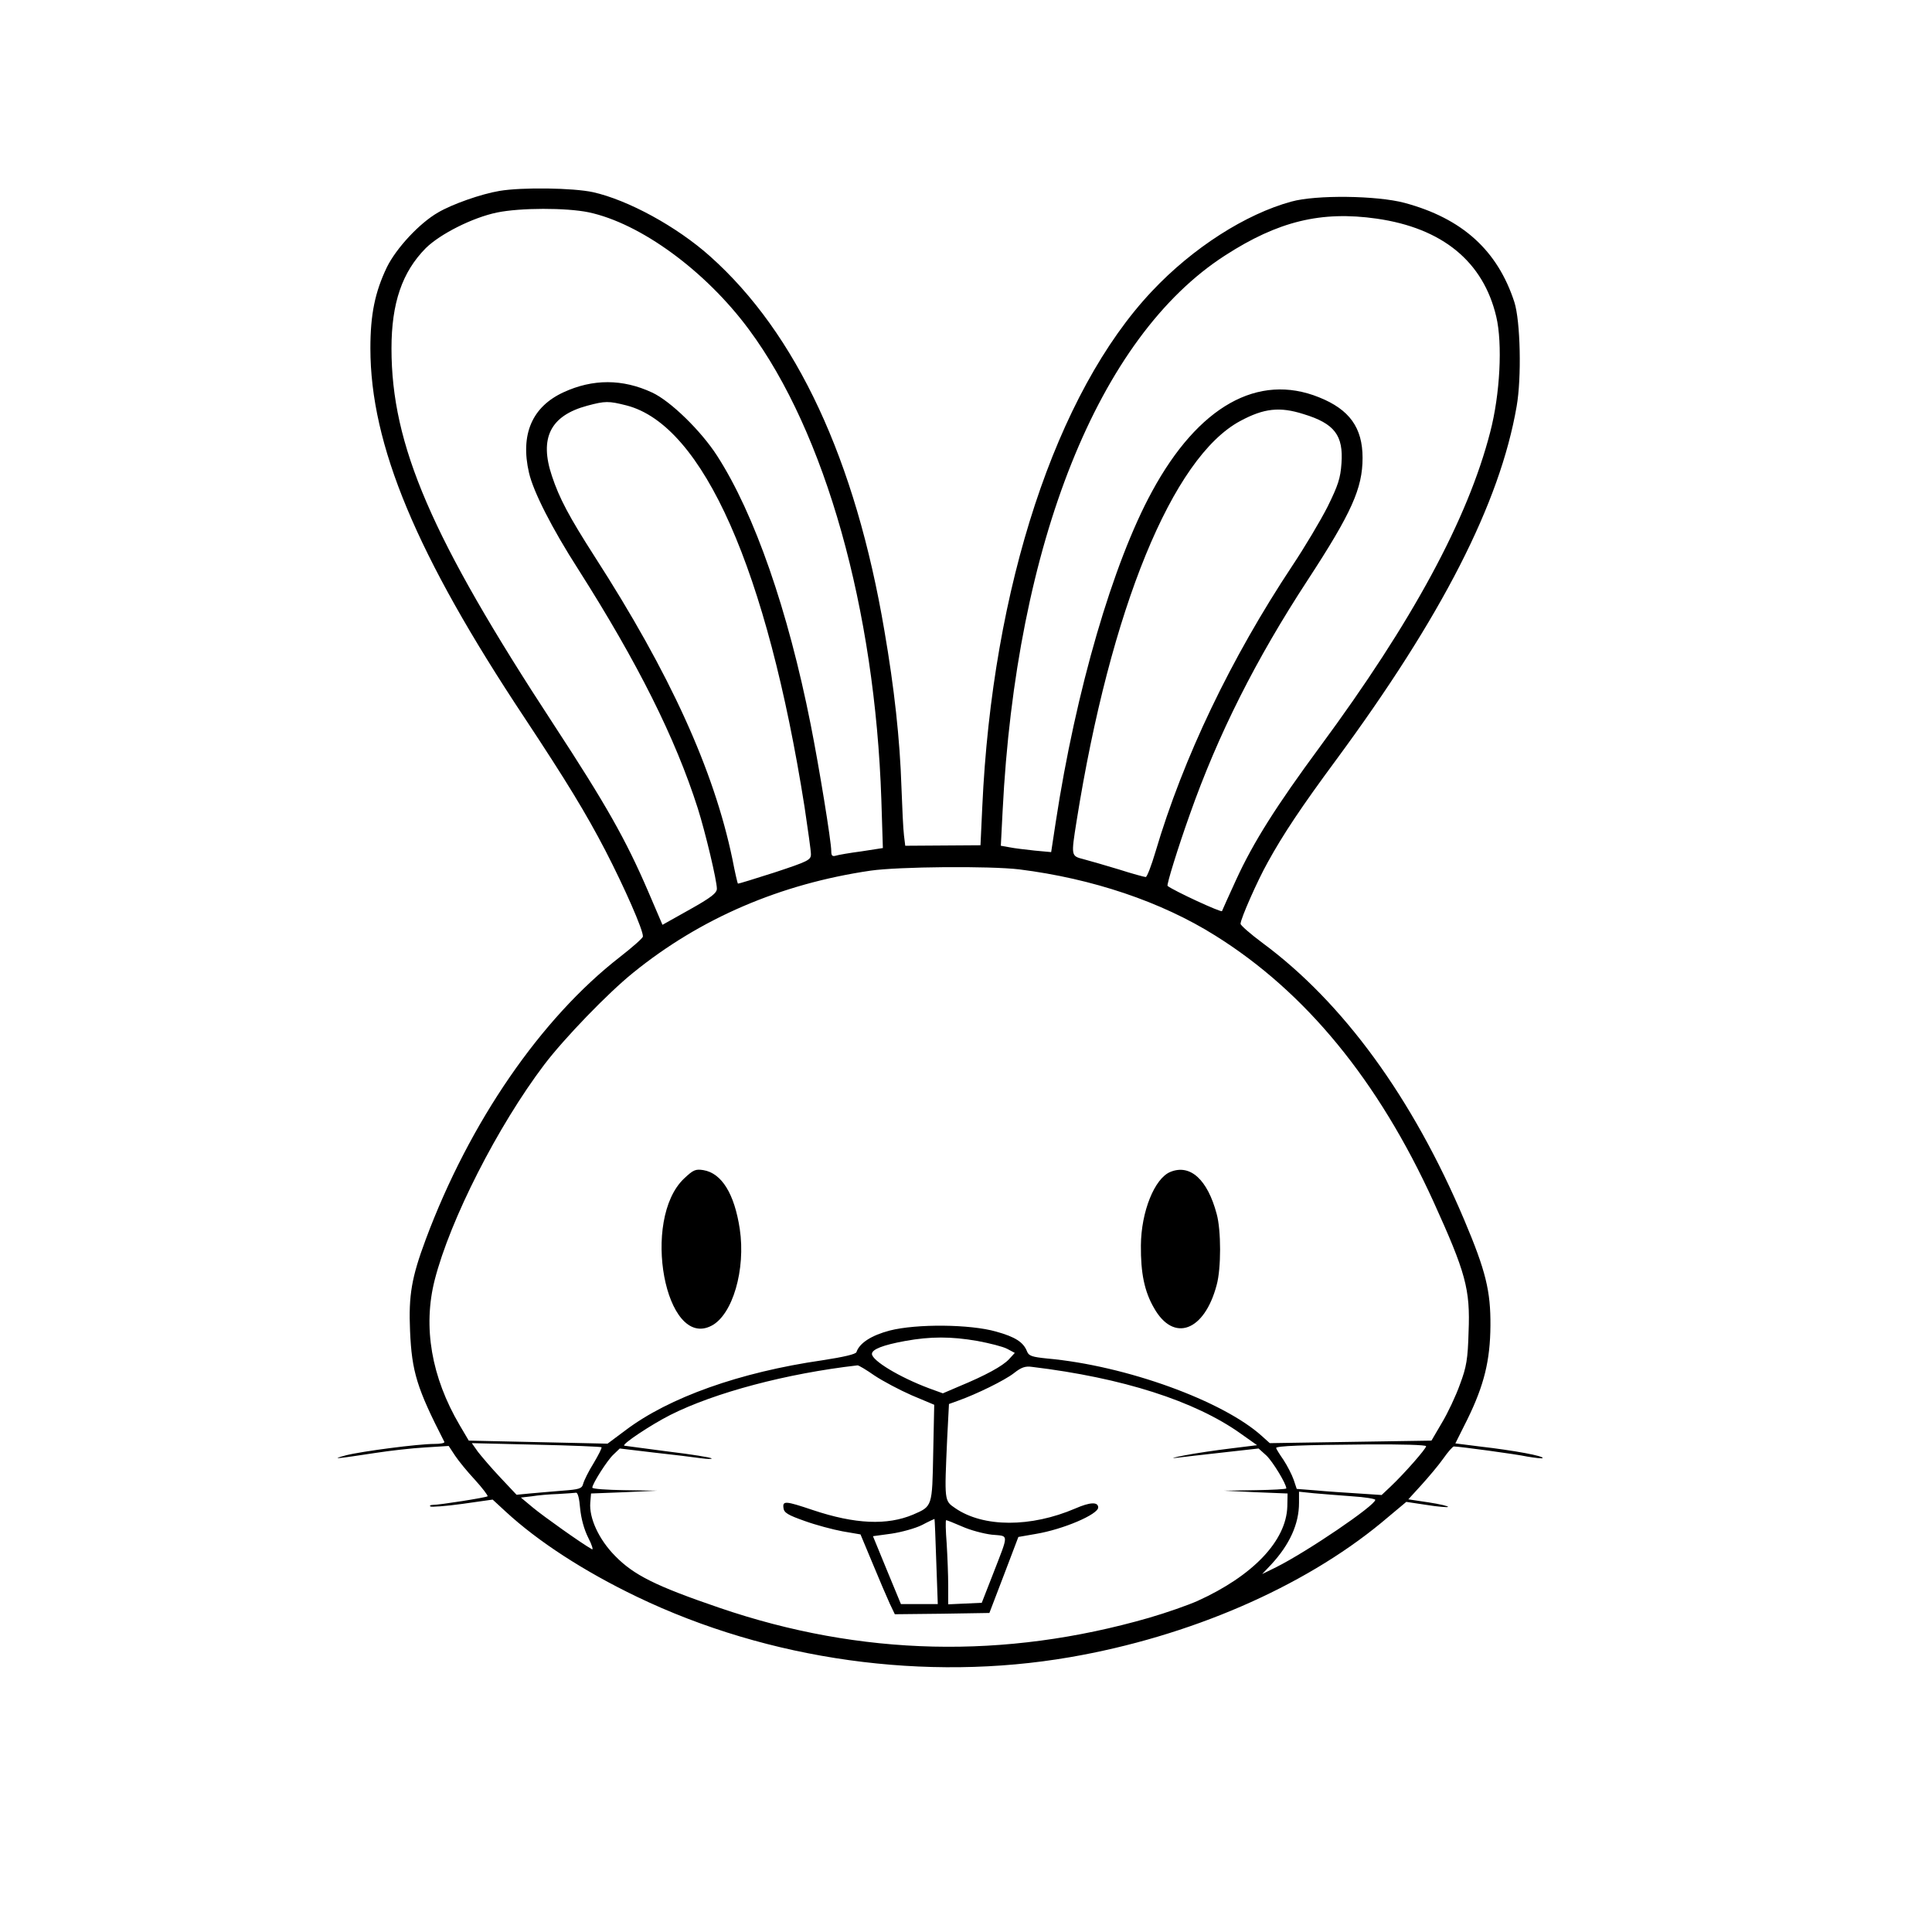
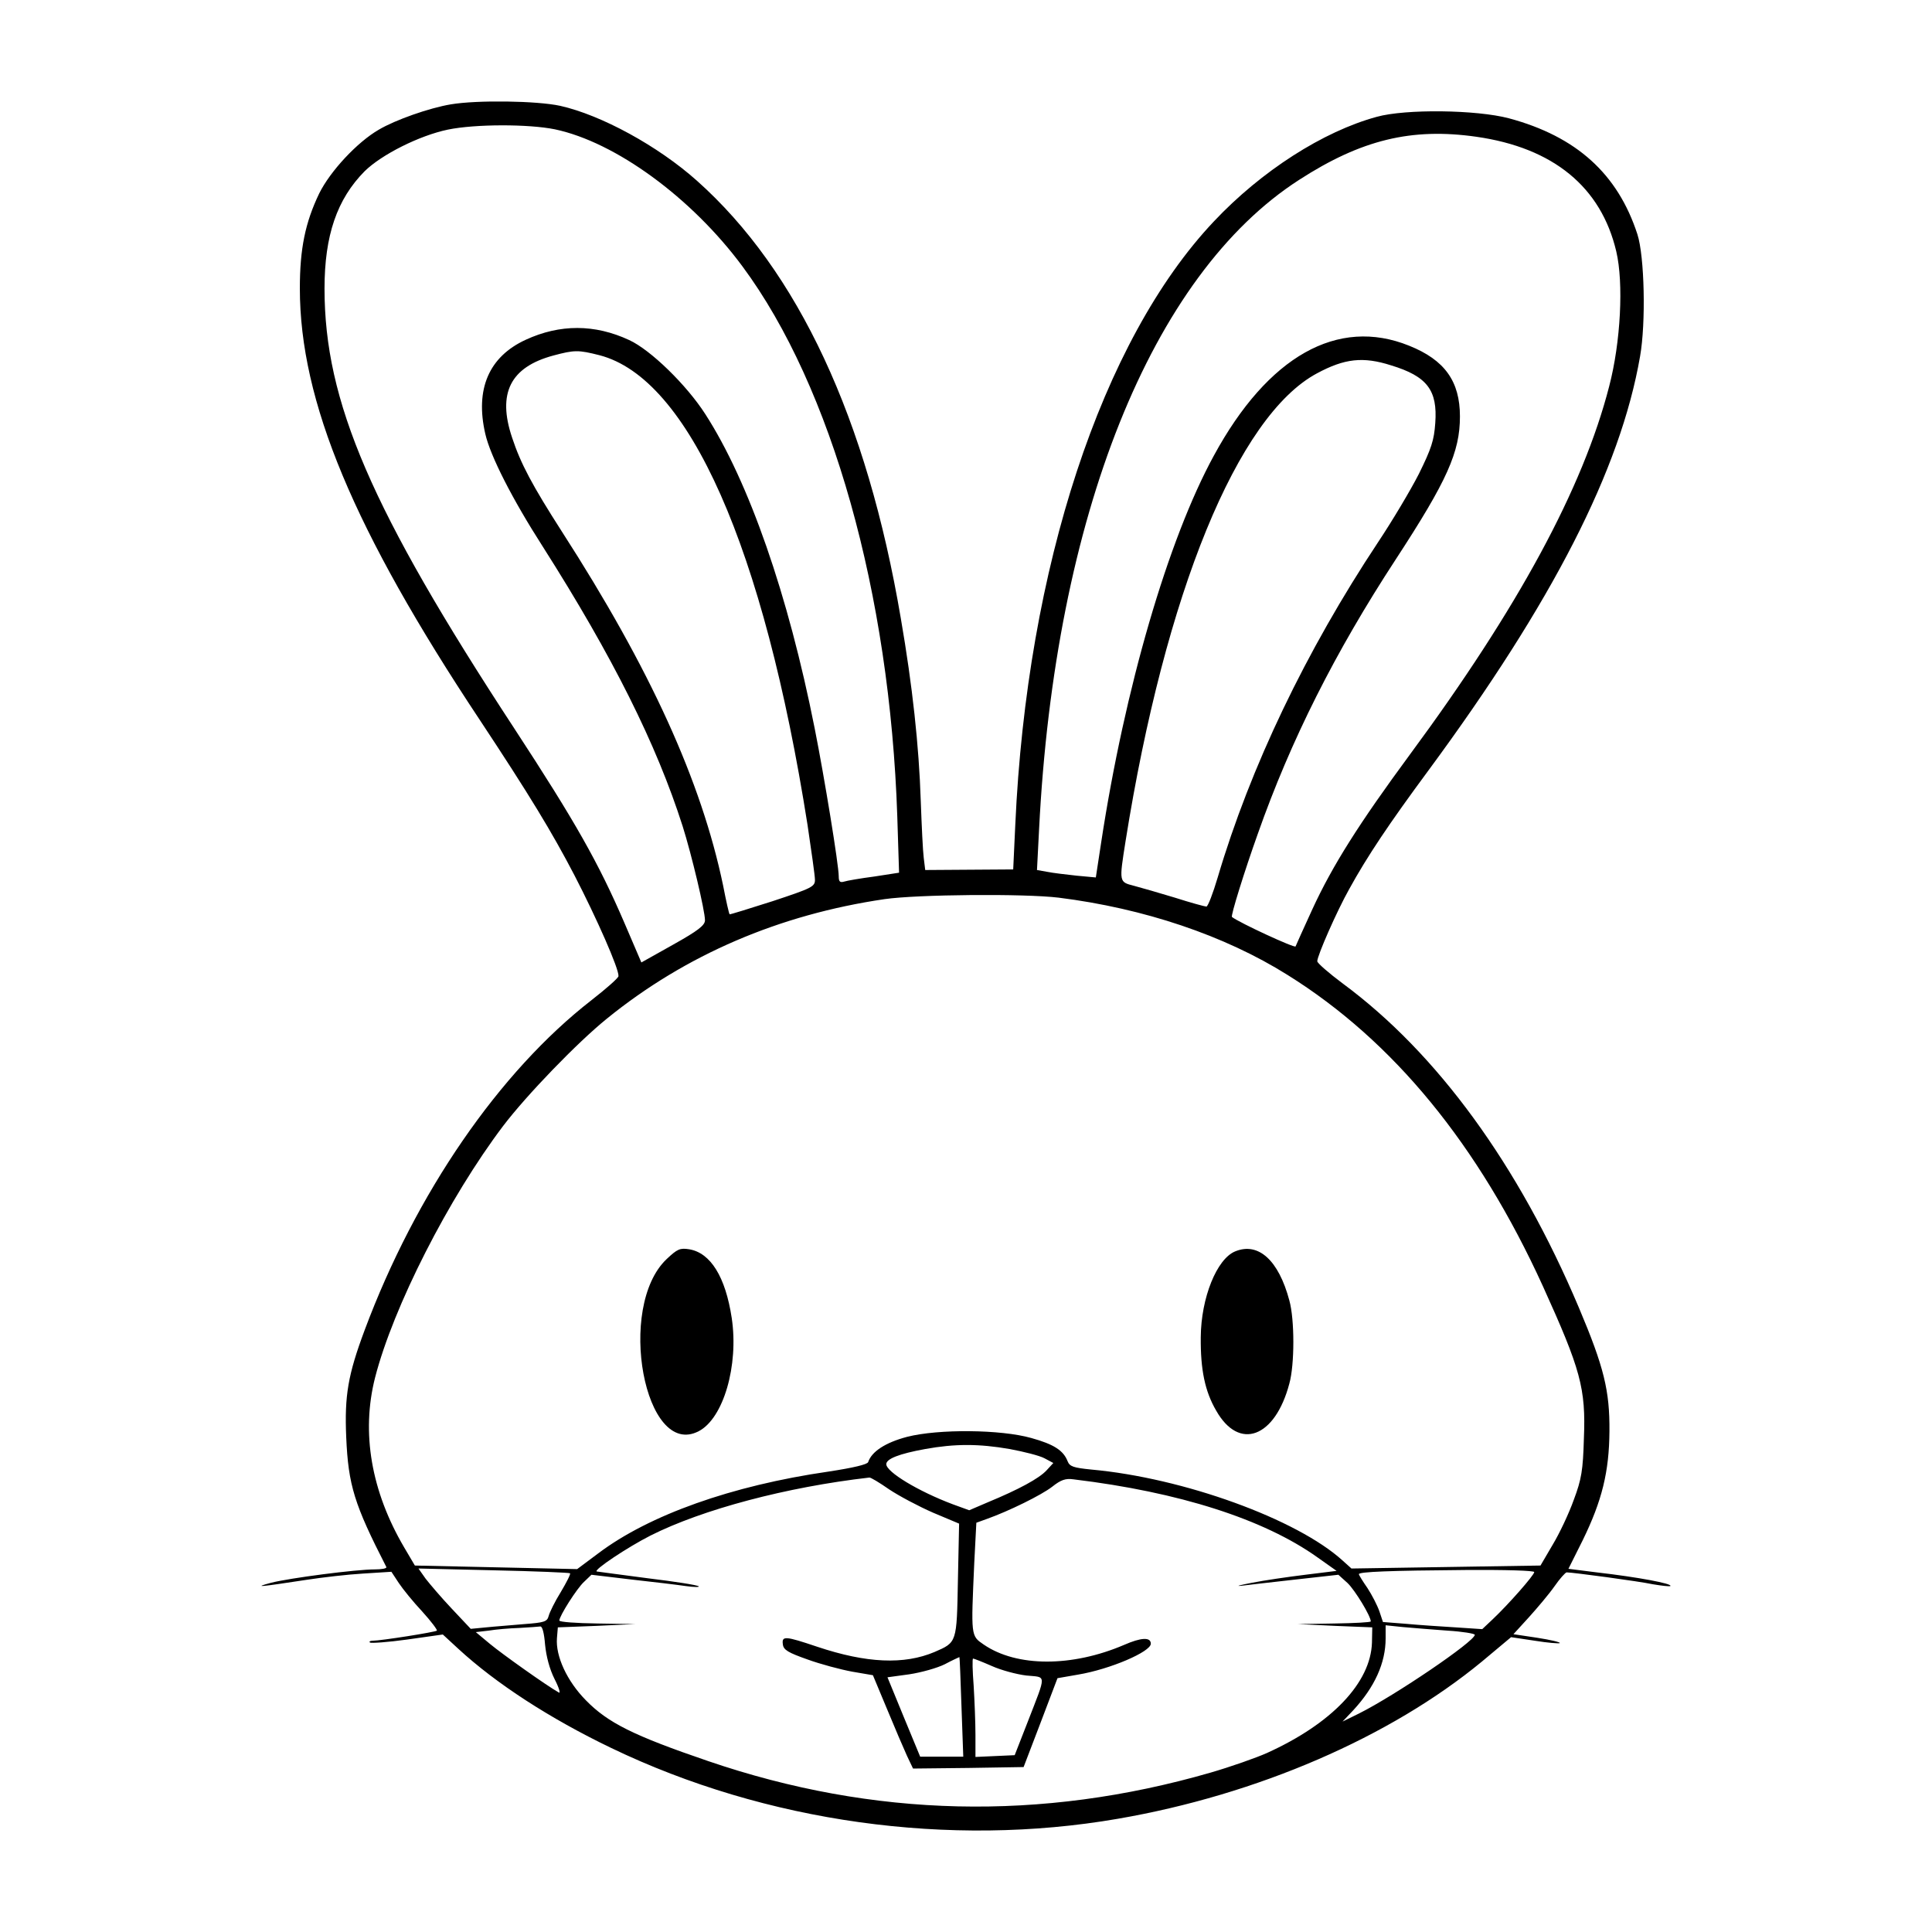
- <svg xmlns="http://www.w3.org/2000/svg" version="1.0" width="760pt" height="760pt" viewBox="0 0 760 760" preserveAspectRatio="xMidYMid meet">
-   <g transform="translate(0,760) scale(0.1,-0.1)" fill="#000000" stroke="none">
-     <path d="M1965 6849 c-72 -12 -186 -52 -242 -85 -73 -42 -164 -140 -201 -215 -47 -98 -65 -186 -65 -319 0 -380 181 -813 606 -1453 166 -251 242 -376 318 -522 75 -145 150 -315 148 -339 0 -6 -41 -42 -91 -81 -310 -241 -591 -649 -763 -1110 -56 -150 -68 -220 -62 -360 7 -162 27 -226 135 -437 2 -5 -16 -8 -39 -8 -64 0 -286 -29 -349 -45 -63 -17 -38 -14 120 10 52 8 138 18 190 21 l95 6 25 -38 c14 -21 49 -64 79 -96 29 -32 51 -61 49 -64 -5 -5 -189 -34 -216 -34 -9 0 -13 -3 -9 -6 3 -3 60 1 125 10 l120 17 52 -48 c127 -117 307 -234 515 -334 520 -250 1137 -336 1704 -238 470 81 917 275 1225 529 l98 82 80 -12 c43 -7 81 -10 84 -8 3 3 -31 11 -76 18 l-80 12 52 57 c28 31 67 77 86 104 18 26 37 47 41 47 20 0 244 -30 290 -40 30 -5 56 -8 59 -6 8 8 -109 30 -248 46 l-95 12 48 96 c65 133 89 230 90 367 1 136 -18 215 -103 416 -203 480 -476 855 -794 1090 -47 35 -86 69 -86 75 0 19 66 169 107 242 61 111 134 220 267 400 418 567 646 1012 712 1393 20 113 15 337 -9 411 -66 203 -205 329 -432 390 -109 29 -348 32 -445 5 -180 -49 -388 -182 -548 -352 -377 -399 -629 -1165 -668 -2030 l-7 -150 -148 -1 -148 -1 -5 41 c-3 23 -7 109 -10 191 -6 186 -28 388 -67 614 -114 673 -346 1170 -686 1473 -131 117 -322 221 -460 252 -78 17 -279 20 -368 5z m350 -84 c204 -43 460 -230 631 -461 301 -406 496 -1101 521 -1850 l6 -190 -84 -13 c-46 -6 -92 -14 -101 -17 -14 -4 -18 0 -18 18 0 38 -48 332 -81 498 -89 449 -221 829 -368 1057 -63 98 -184 216 -256 249 -116 54 -233 54 -348 1 -124 -57 -171 -166 -136 -317 17 -74 90 -218 194 -380 234 -368 382 -664 470 -940 30 -95 75 -284 75 -316 0 -17 -23 -35 -107 -82 l-107 -60 -57 133 c-87 202 -165 340 -371 655 -482 736 -638 1099 -638 1479 0 179 42 301 135 395 57 56 184 120 280 140 92 19 272 19 360 1z m3100 -25 c259 -37 420 -169 471 -386 25 -106 15 -305 -24 -454 -88 -342 -306 -745 -670 -1238 -171 -232 -261 -374 -329 -522 -29 -63 -54 -119 -56 -124 -2 -7 -190 80 -214 99 -5 3 42 154 87 280 111 315 260 611 464 923 173 265 216 361 216 481 0 118 -51 190 -171 238 -240 97 -475 -35 -657 -370 -154 -282 -300 -783 -379 -1301 l-18 -118 -65 6 c-36 4 -80 9 -99 13 l-34 6 7 136 c53 1054 378 1866 875 2186 209 135 378 176 596 145z m-2950 -735 c301 -78 553 -648 700 -1580 13 -88 25 -171 25 -185 0 -23 -10 -28 -143 -72 -78 -25 -143 -45 -144 -44 -2 1 -12 45 -22 97 -73 350 -245 729 -542 1190 -100 156 -139 229 -168 317 -50 149 -6 237 139 276 71 19 84 19 155 1z m2663 -34 c122 -37 157 -84 149 -194 -4 -58 -13 -86 -55 -171 -28 -55 -90 -159 -138 -231 -242 -365 -429 -755 -539 -1127 -16 -54 -33 -98 -38 -98 -5 0 -53 13 -106 30 -53 16 -115 34 -138 40 -50 13 -50 11 -28 150 133 835 377 1431 644 1574 93 50 155 57 249 27z m-1118 -1791 c287 -36 558 -127 770 -260 356 -222 642 -571 859 -1047 127 -280 145 -344 138 -513 -3 -106 -8 -137 -34 -206 -16 -45 -48 -113 -71 -151 l-41 -70 -318 -5 -318 -5 -30 27 c-153 139 -535 278 -846 306 -59 6 -72 10 -79 28 -14 36 -46 57 -122 78 -102 29 -312 31 -418 4 -72 -19 -119 -49 -131 -85 -3 -8 -49 -19 -134 -32 -325 -47 -603 -146 -774 -275 l-71 -53 -273 6 -273 6 -36 61 c-111 189 -145 386 -98 571 61 238 248 605 431 847 79 104 250 281 349 361 265 215 580 350 934 402 111 16 470 19 586 5z m-165 -1855 c48 -9 100 -22 117 -31 l30 -16 -23 -25 c-25 -27 -93 -64 -197 -107 l-63 -27 -55 20 c-117 44 -224 109 -224 135 0 18 43 35 131 51 100 18 180 18 284 0z m-405 -136 c33 -22 99 -57 147 -78 l88 -37 -4 -190 c-4 -212 -3 -209 -79 -242 -102 -43 -228 -38 -395 18 -107 36 -119 37 -115 8 2 -19 18 -28 83 -51 44 -16 112 -34 150 -41 l70 -12 48 -115 c26 -63 56 -133 67 -157 l20 -42 186 2 186 3 57 149 57 150 69 12 c108 18 245 77 245 104 0 23 -33 21 -90 -4 -175 -75 -361 -75 -472 1 -44 30 -43 27 -32 275 l7 135 36 13 c73 26 183 80 219 108 29 23 45 29 72 25 356 -43 640 -134 820 -262 l65 -46 -105 -13 c-58 -7 -139 -19 -180 -27 -41 -8 -57 -12 -35 -10 22 3 104 12 183 21 l143 16 31 -28 c25 -24 78 -111 78 -129 0 -3 -55 -6 -122 -7 l-123 -2 125 -6 125 -5 -1 -51 c-4 -135 -135 -273 -354 -372 -36 -16 -121 -46 -190 -66 -569 -164 -1133 -151 -1689 39 -252 86 -338 129 -412 205 -63 64 -102 148 -97 209 l3 36 130 5 130 6 -127 2 c-71 1 -128 5 -128 10 0 15 59 108 83 130 l25 24 134 -16 c73 -8 156 -18 183 -22 28 -4 47 -4 44 -1 -3 4 -79 16 -170 27 -90 12 -168 22 -173 23 -13 4 104 82 181 121 175 88 457 163 736 195 4 1 34 -17 67 -40z m-1074 -282 c3 -2 -12 -31 -31 -63 -20 -32 -38 -69 -41 -81 -5 -19 -15 -22 -82 -27 -43 -4 -100 -8 -128 -11 l-52 -5 -64 68 c-35 37 -74 83 -88 101 l-24 34 253 -6 c140 -3 255 -8 257 -10z m3244 4 c0 -10 -86 -108 -140 -159 l-35 -33 -90 6 c-49 3 -125 8 -167 12 l-77 6 -12 36 c-7 20 -25 55 -40 78 -16 23 -29 44 -29 47 0 8 103 12 358 14 136 1 232 -2 232 -7z m-3328 -244 c4 -40 15 -82 32 -116 15 -29 21 -50 14 -45 -41 23 -190 129 -231 163 l-48 40 43 5 c24 4 70 8 103 9 33 2 65 4 71 5 7 1 13 -23 16 -61z m3036 47 c50 -3 92 -10 92 -14 0 -22 -268 -204 -390 -265 l-55 -27 36 38 c72 78 109 159 109 242 l0 44 58 -6 c31 -3 99 -8 150 -12z m-1635 -256 l6 -168 -72 0 -73 0 -55 133 -55 134 73 10 c40 6 94 21 120 34 26 14 49 24 49 24 1 0 4 -75 7 -167z m102 137 c31 -14 83 -28 116 -32 69 -7 69 10 4 -158 l-43 -110 -66 -3 -66 -3 0 74 c0 41 -3 115 -6 165 -4 51 -5 92 -2 92 3 0 31 -11 63 -25z" />
-     <path d="M2691 2964 c-170 -161 -74 -674 108 -579 83 43 135 221 111 381 -21 138 -71 219 -143 231 -31 5 -40 1 -76 -33z" />
-     <path d="M4604 2990 c-62 -25 -115 -156 -116 -289 -1 -109 14 -182 52 -247 77 -136 198 -91 246 91 18 64 18 216 0 280 -36 135 -104 197 -182 165z" />
+ <svg xmlns="http://www.w3.org/2000/svg" version="1.0" width="650pt" height="650pt" viewBox="0 0 650 650" preserveAspectRatio="xMidYMid meet" id="svg2">
+   <defs id="defs16" />
+   <g transform="matrix(0.1,0,0,-0.1,-44.81921,720.0077)" id="g6" style="fill:#000000;stroke:none">
+     <path d="m 1965,6849 c -72,-12 -186,-52 -242,-85 -73,-42 -164,-140 -201,-215 -47,-98 -65,-186 -65,-319 0,-380 181,-813 606,-1453 166,-251 242,-376 318,-522 75,-145 150,-315 148,-339 0,-6 -41,-42 -91,-81 -310,-241 -591,-649 -763,-1110 -56,-150 -68,-220 -62,-360 7,-162 27,-226 135,-437 2,-5 -16,-8 -39,-8 -64,0 -286,-29 -349,-45 -63,-17 -38,-14 120,10 52,8 138,18 190,21 l 95,6 25,-38 c 14,-21 49,-64 79,-96 29,-32 51,-61 49,-64 -5,-5 -189,-34 -216,-34 -9,0 -13,-3 -9,-6 3,-3 60,1 125,10 l 120,17 52,-48 c 127,-117 307,-234 515,-334 520,-250 1137,-336 1704,-238 470,81 917,275 1225,529 l 98,82 80,-12 c 43,-7 81,-10 84,-8 3,3 -31,11 -76,18 l -80,12 52,57 c 28,31 67,77 86,104 18,26 37,47 41,47 20,0 244,-30 290,-40 30,-5 56,-8 59,-6 8,8 -109,30 -248,46 l -95,12 48,96 c 65,133 89,230 90,367 1,136 -18,215 -103,416 -203,480 -476,855 -794,1090 -47,35 -86,69 -86,75 0,19 66,169 107,242 61,111 134,220 267,400 418,567 646,1012 712,1393 20,113 15,337 -9,411 -66,203 -205,329 -432,390 -109,29 -348,32 -445,5 -180,-49 -388,-182 -548,-352 -377,-399 -629,-1165 -668,-2030 l -7,-150 -148,-1 -148,-1 -5,41 c -3,23 -7,109 -10,191 -6,186 -28,388 -67,614 -114,673 -346,1170 -686,1473 -131,117 -322,221 -460,252 -78,17 -279,20 -368,5 z m 350,-84 c 204,-43 460,-230 631,-461 301,-406 496,-1101 521,-1850 l 6,-190 -84,-13 c -46,-6 -92,-14 -101,-17 -14,-4 -18,0 -18,18 0,38 -48,332 -81,498 -89,449 -221,829 -368,1057 -63,98 -184,216 -256,249 -116,54 -233,54 -348,1 -124,-57 -171,-166 -136,-317 17,-74 90,-218 194,-380 234,-368 382,-664 470,-940 30,-95 75,-284 75,-316 0,-17 -23,-35 -107,-82 l -107,-60 -57,133 c -87,202 -165,340 -371,655 -482,736 -638,1099 -638,1479 0,179 42,301 135,395 57,56 184,120 280,140 92,19 272,19 360,1 z m 3100,-25 c 259,-37 420,-169 471,-386 25,-106 15,-305 -24,-454 -88,-342 -306,-745 -670,-1238 -171,-232 -261,-374 -329,-522 -29,-63 -54,-119 -56,-124 -2,-7 -190,80 -214,99 -5,3 42,154 87,280 111,315 260,611 464,923 173,265 216,361 216,481 0,118 -51,190 -171,238 -240,97 -475,-35 -657,-370 -154,-282 -300,-783 -379,-1301 l -18,-118 -65,6 c -36,4 -80,9 -99,13 l -34,6 7,136 c 53,1054 378,1866 875,2186 209,135 378,176 596,145 z M 2465,6005 c 301,-78 553,-648 700,-1580 13,-88 25,-171 25,-185 0,-23 -10,-28 -143,-72 -78,-25 -143,-45 -144,-44 -2,1 -12,45 -22,97 -73,350 -245,729 -542,1190 -100,156 -139,229 -168,317 -50,149 -6,237 139,276 71,19 84,19 155,1 z m 2663,-34 c 122,-37 157,-84 149,-194 -4,-58 -13,-86 -55,-171 -28,-55 -90,-159 -138,-231 -242,-365 -429,-755 -539,-1127 -16,-54 -33,-98 -38,-98 -5,0 -53,13 -106,30 -53,16 -115,34 -138,40 -50,13 -50,11 -28,150 133,835 377,1431 644,1574 93,50 155,57 249,27 z M 4010,4180 c 287,-36 558,-127 770,-260 356,-222 642,-571 859,-1047 127,-280 145,-344 138,-513 -3,-106 -8,-137 -34,-206 -16,-45 -48,-113 -71,-151 l -41,-70 -318,-5 -318,-5 -30,27 c -153,139 -535,278 -846,306 -59,6 -72,10 -79,28 -14,36 -46,57 -122,78 -102,29 -312,31 -418,4 -72,-19 -119,-49 -131,-85 -3,-8 -49,-19 -134,-32 -325,-47 -603,-146 -774,-275 l -71,-53 -273,6 -273,6 -36,61 c -111,189 -145,386 -98,571 61,238 248,605 431,847 79,104 250,281 349,361 265,215 580,350 934,402 111,16 470,19 586,5 z M 3845,2325 c 48,-9 100,-22 117,-31 l 30,-16 -23,-25 c -25,-27 -93,-64 -197,-107 l -63,-27 -55,20 c -117,44 -224,109 -224,135 0,18 43,35 131,51 100,18 180,18 284,0 z m -405,-136 c 33,-22 99,-57 147,-78 l 88,-37 -4,-190 c -4,-212 -3,-209 -79,-242 -102,-43 -228,-38 -395,18 -107,36 -119,37 -115,8 2,-19 18,-28 83,-51 44,-16 112,-34 150,-41 l 70,-12 48,-115 c 26,-63 56,-133 67,-157 l 20,-42 186,2 186,3 57,149 57,150 69,12 c 108,18 245,77 245,104 0,23 -33,21 -90,-4 -175,-75 -361,-75 -472,1 -44,30 -43,27 -32,275 l 7,135 36,13 c 73,26 183,80 219,108 29,23 45,29 72,25 356,-43 640,-134 820,-262 l 65,-46 -105,-13 c -58,-7 -139,-19 -180,-27 -41,-8 -57,-12 -35,-10 22,3 104,12 183,21 l 143,16 31,-28 c 25,-24 78,-111 78,-129 0,-3 -55,-6 -122,-7 l -123,-2 125,-6 125,-5 -1,-51 c -4,-135 -135,-273 -354,-372 -36,-16 -121,-46 -190,-66 -569,-164 -1133,-151 -1689,39 -252,86 -338,129 -412,205 -63,64 -102,148 -97,209 l 3,36 130,5 130,6 -127,2 c -71,1 -128,5 -128,10 0,15 59,108 83,130 l 25,24 134,-16 c 73,-8 156,-18 183,-22 28,-4 47,-4 44,-1 -3,4 -79,16 -170,27 -90,12 -168,22 -173,23 -13,4 104,82 181,121 175,88 457,163 736,195 4,1 34,-17 67,-40 z M 2366,1907 c 3,-2 -12,-31 -31,-63 -20,-32 -38,-69 -41,-81 -5,-19 -15,-22 -82,-27 -43,-4 -100,-8 -128,-11 l -52,-5 -64,68 c -35,37 -74,83 -88,101 l -24,34 253,-6 c 140,-3 255,-8 257,-10 z m 3244,4 c 0,-10 -86,-108 -140,-159 l -35,-33 -90,6 c -49,3 -125,8 -167,12 l -77,6 -12,36 c -7,20 -25,55 -40,78 -16,23 -29,44 -29,47 0,8 103,12 358,14 136,1 232,-2 232,-7 z M 2282,1667 c 4,-40 15,-82 32,-116 15,-29 21,-50 14,-45 -41,23 -190,129 -231,163 l -48,40 43,5 c 24,4 70,8 103,9 33,2 65,4 71,5 7,1 13,-23 16,-61 z m 3036,47 c 50,-3 92,-10 92,-14 0,-22 -268,-204 -390,-265 l -55,-27 36,38 c 72,78 109,159 109,242 l 0,44 58,-6 c 31,-3 99,-8 150,-12 z m -1635,-256 6,-168 -72,0 -73,0 -55,133 -55,134 73,10 c 40,6 94,21 120,34 26,14 49,24 49,24 1,0 4,-75 7,-167 z m 102,137 c 31,-14 83,-28 116,-32 69,-7 69,10 4,-158 l -43,-110 -66,-3 -66,-3 0,74 c 0,41 -3,115 -6,165 -4,51 -5,92 -2,92 3,0 31,-11 63,-25 z" id="path8" />
+     <path d="m 2691,2964 c -170,-161 -74,-674 108,-579 83,43 135,221 111,381 -21,138 -71,219 -143,231 -31,5 -40,1 -76,-33 z" id="path10" />
+     <path d="m 4604,2990 c -62,-25 -115,-156 -116,-289 -1,-109 14,-182 52,-247 77,-136 198,-91 246,91 18,64 18,216 0,280 -36,135 -104,197 -182,165 z" id="path12" />
  </g>
</svg>
